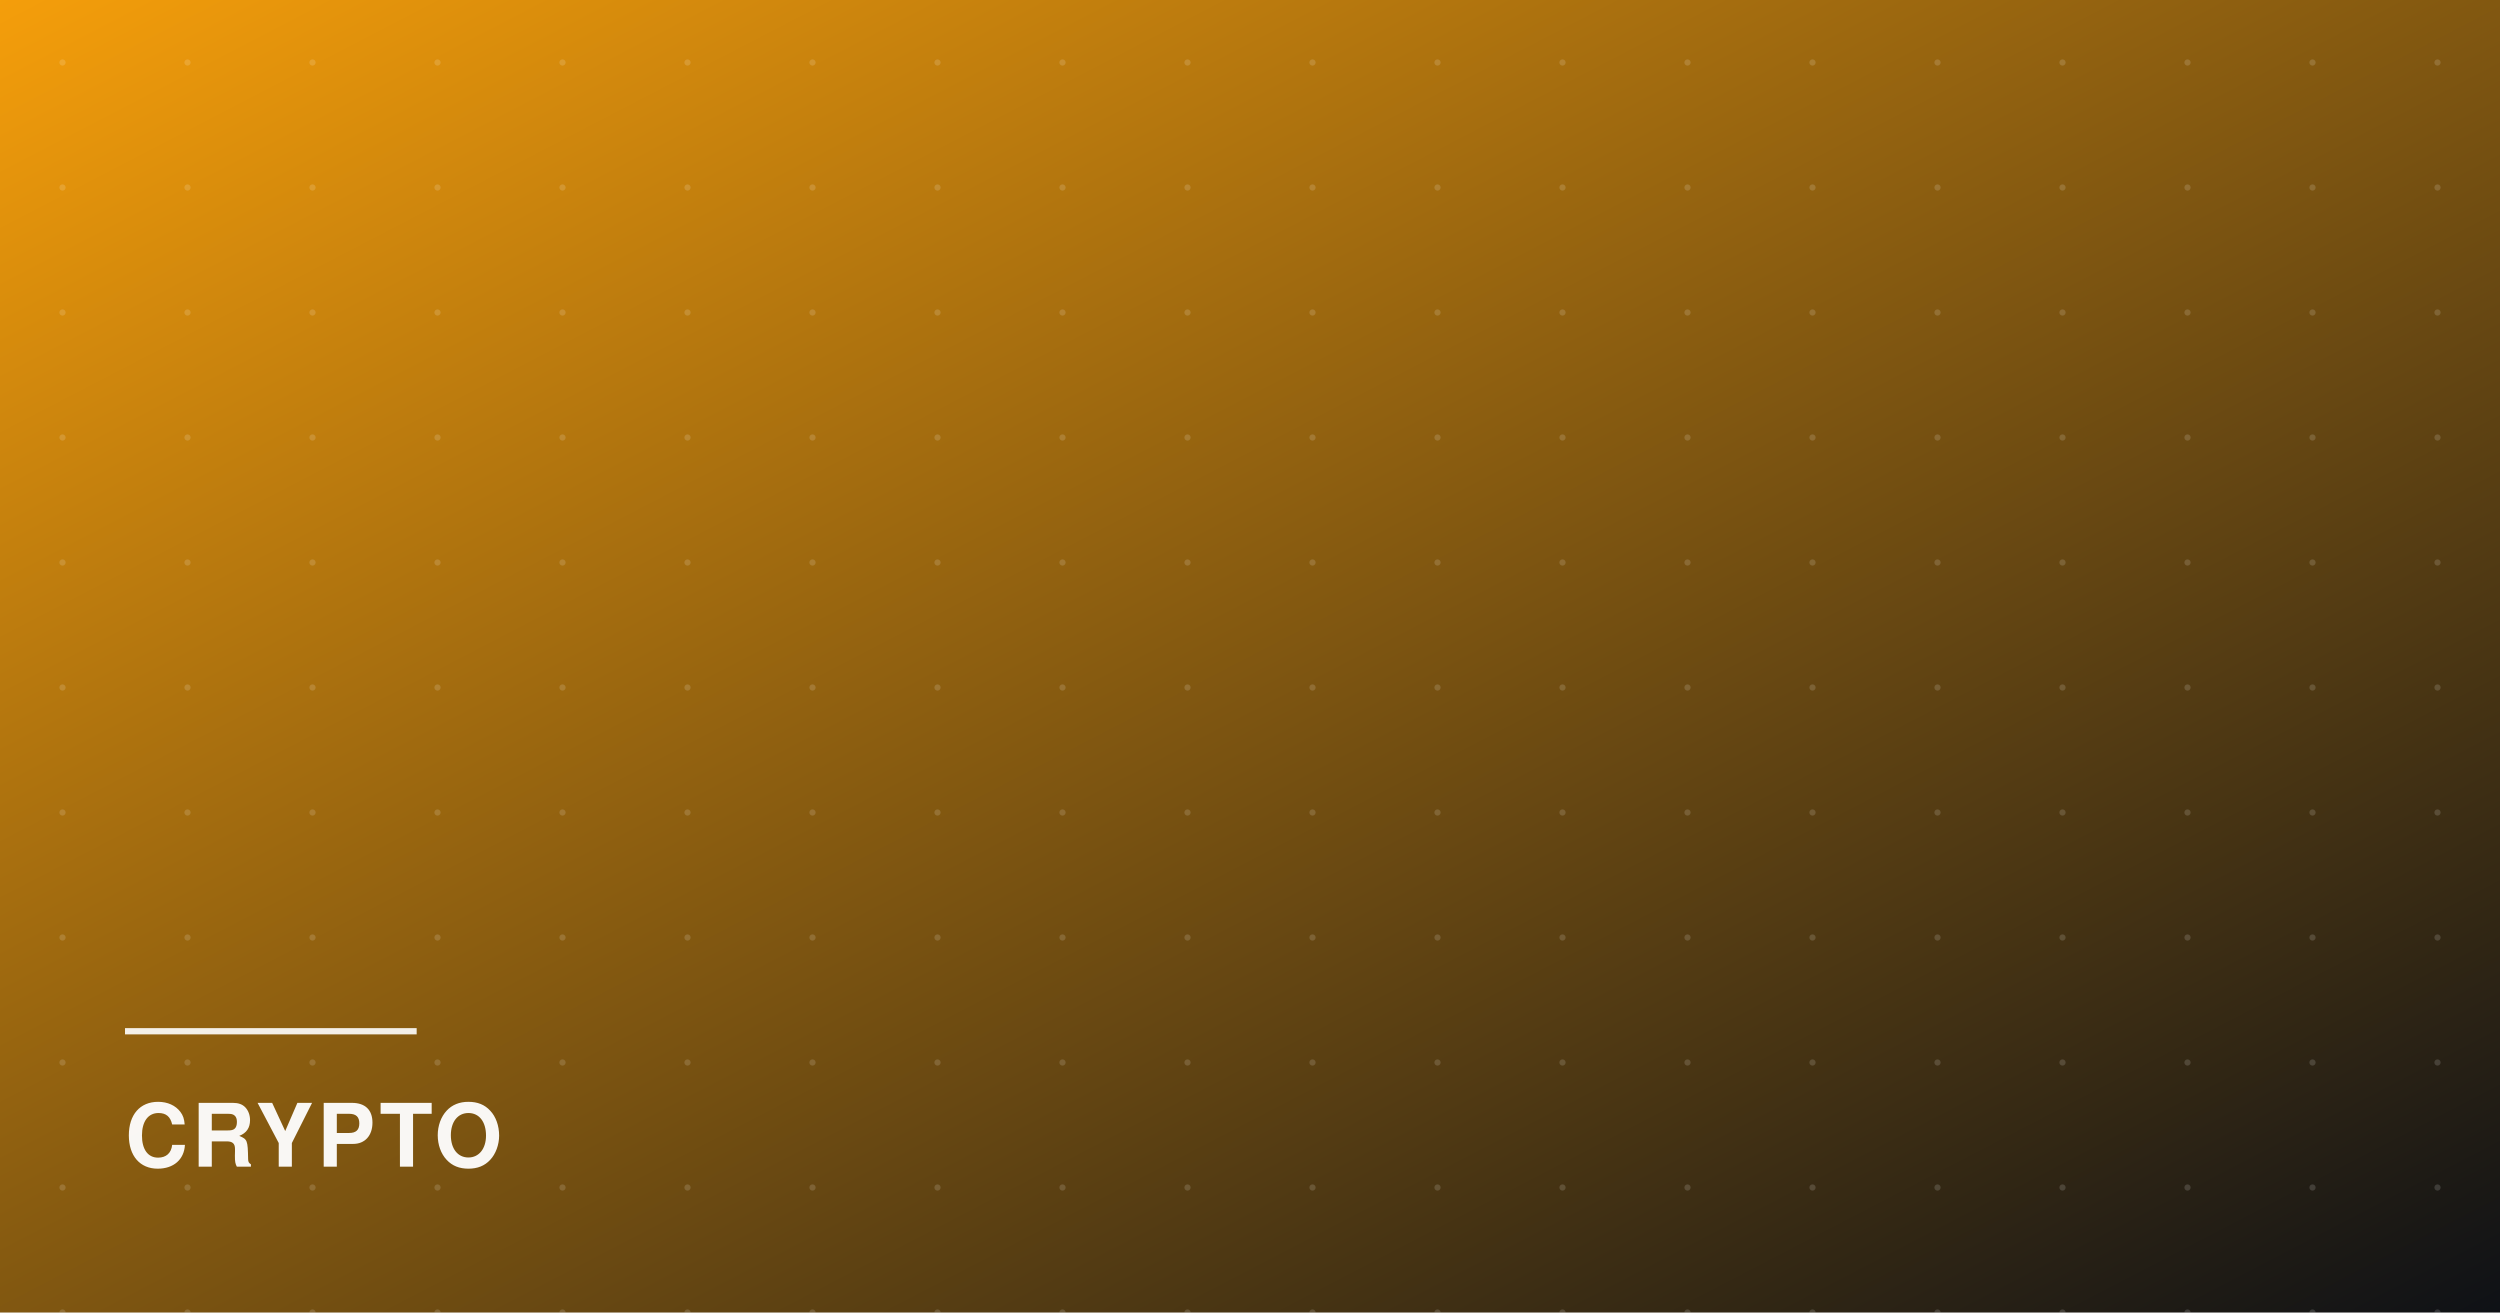
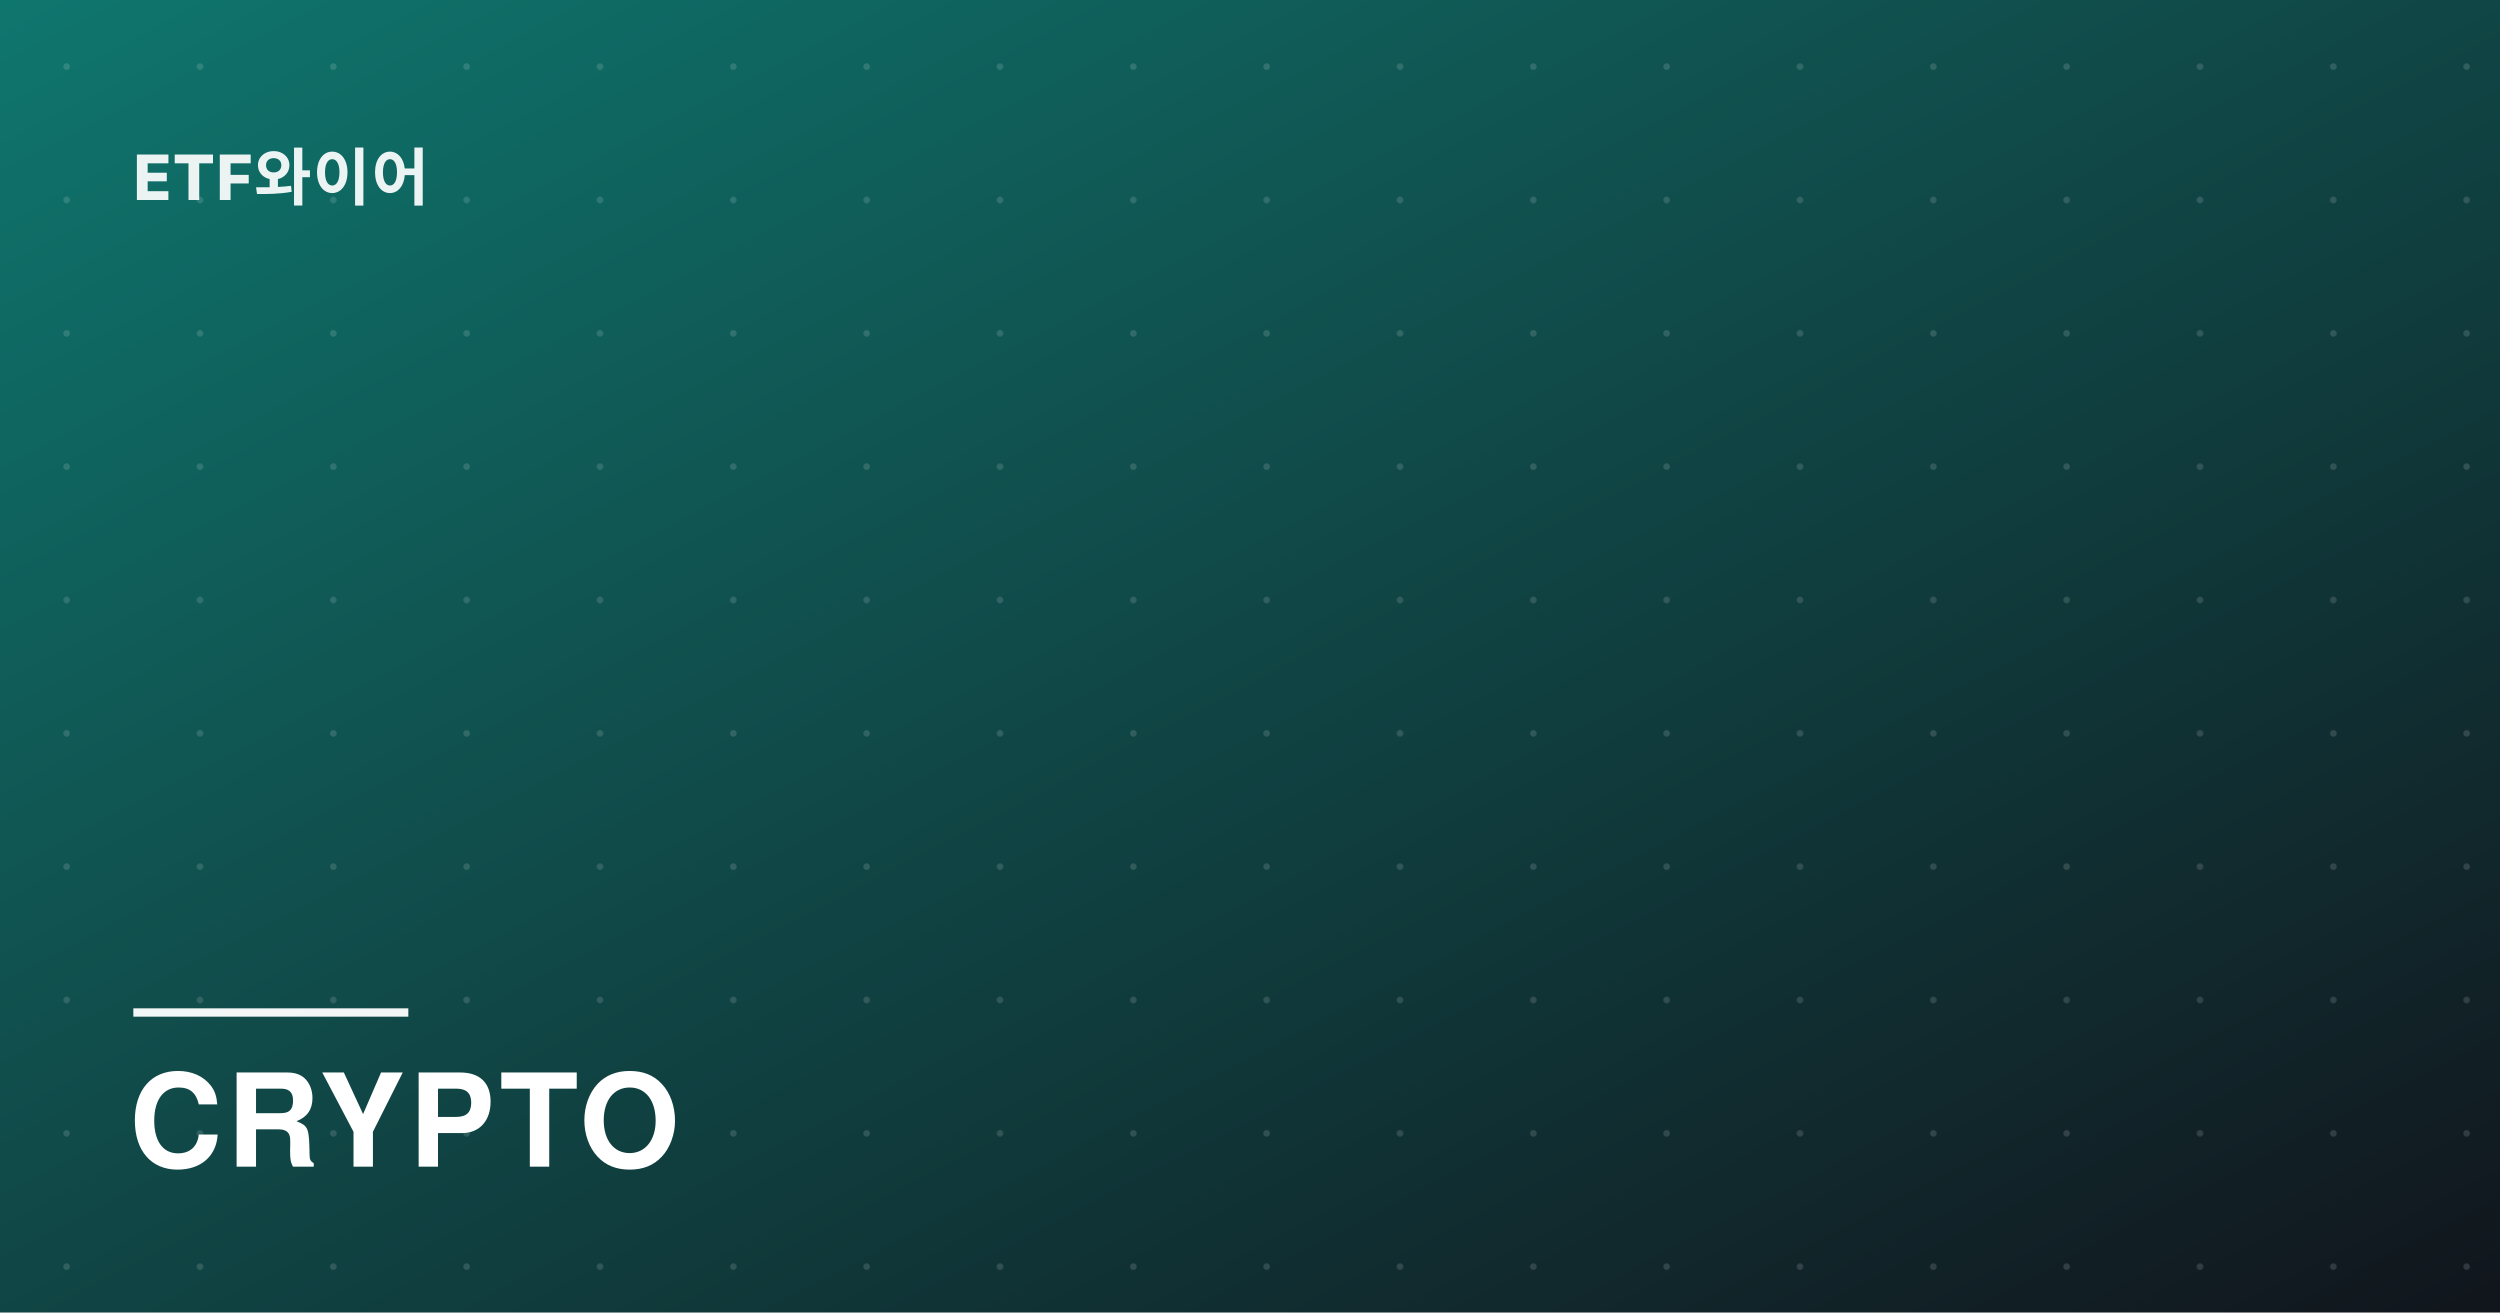
<svg xmlns="http://www.w3.org/2000/svg" viewBox="0 0 1200 630" width="1200" height="630">
  <defs>
    <linearGradient id="g" x1="0" y1="0" x2="1" y2="1">
-       <stop offset="0" stop-color="#f59e0b" />
-       <stop offset="1" stop-color="#0e1116" />
+       <stop offset="0" stop-color="#0f766e" />
+       <stop offset="1" stop-color="#11151c" />
    </linearGradient>
-     <pattern id="p" width="60" height="60" patternUnits="userSpaceOnUse">
-       <circle cx="30" cy="30" r="1.5" fill="rgba(255,255,255,0.15)" />
+     <pattern id="p" width="64" height="64" patternUnits="userSpaceOnUse">
+       <circle cx="32" cy="32" r="1.6" fill="rgba(255,255,255,0.14)" />
    </pattern>
  </defs>
  <rect width="1200" height="630" fill="url(#g)" />
  <rect width="1200" height="630" fill="url(#p)" />
-   <text x="60" y="560" font-family="-apple-system,Helvetica,sans-serif" font-size="42" font-weight="700" fill="white" letter-spacing="0.04em" opacity="0.95">CRYPTO</text>
-   <line x1="60" y1="495" x2="200" y2="495" stroke="white" stroke-width="3" opacity="0.9" />
+   <text x="64" y="96" font-family="-apple-system,'Apple SD Gothic Neo','Noto Sans KR',sans-serif" font-size="30" font-weight="800" fill="rgba(255,255,255,0.92)" letter-spacing="0.02em">ETF와이어</text>
+   <line x1="64" y1="486" x2="196" y2="486" stroke="white" stroke-width="4" opacity="0.95" />
+   <text x="62" y="560" font-family="-apple-system,Helvetica,sans-serif" font-size="62" font-weight="800" fill="white" letter-spacing="0.03em">CRYPTO</text>
</svg>
